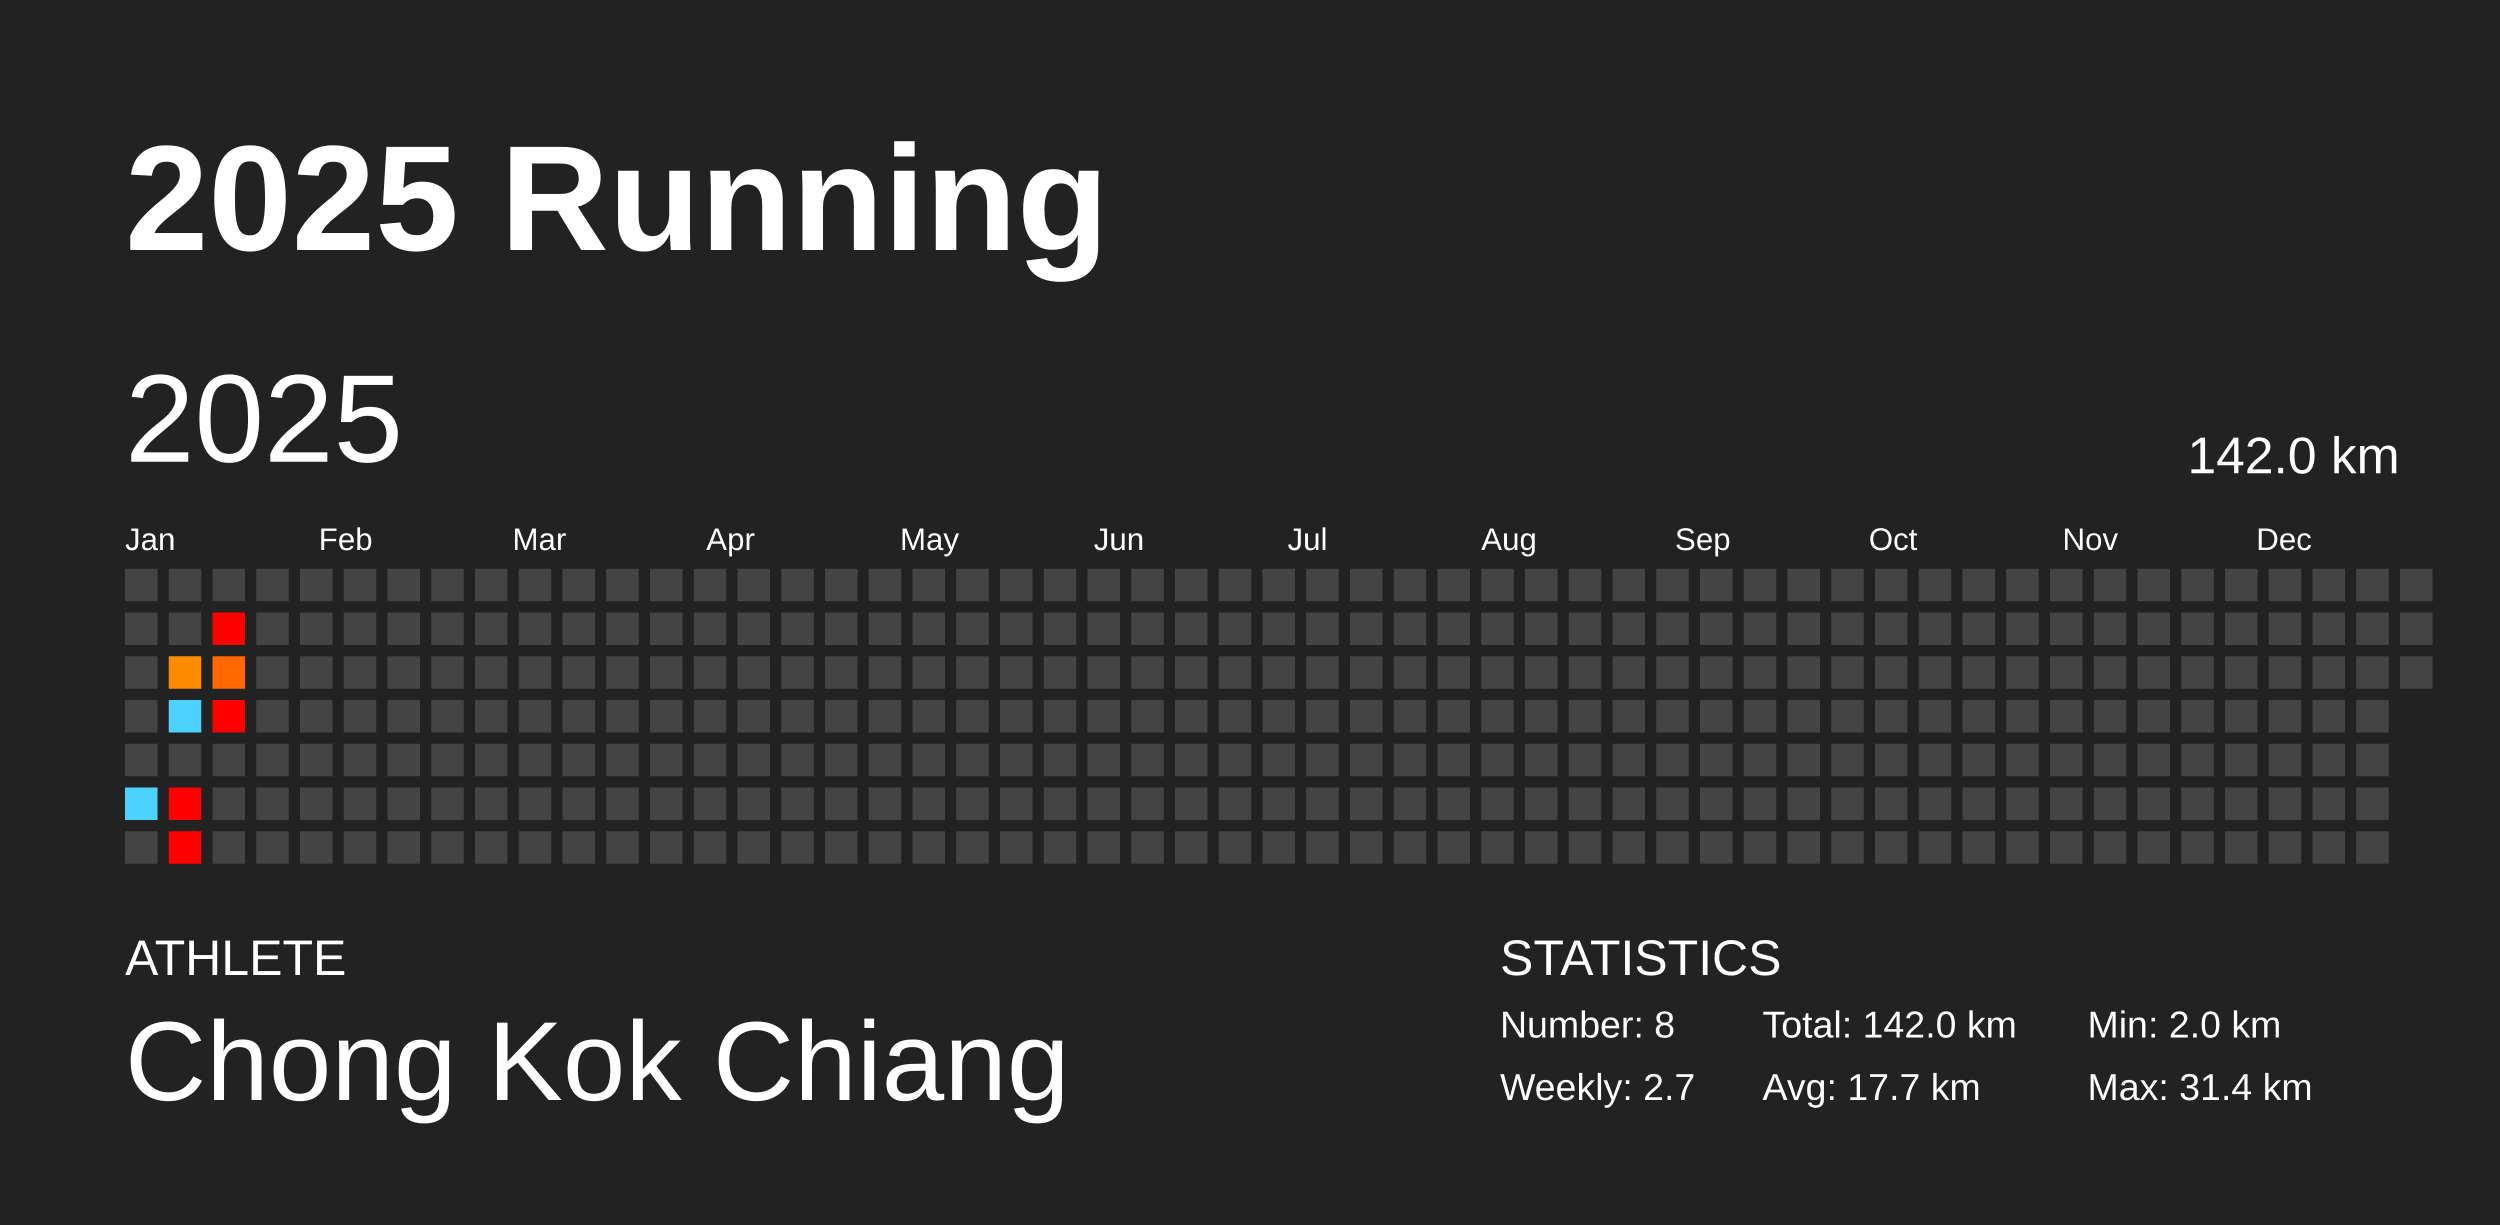
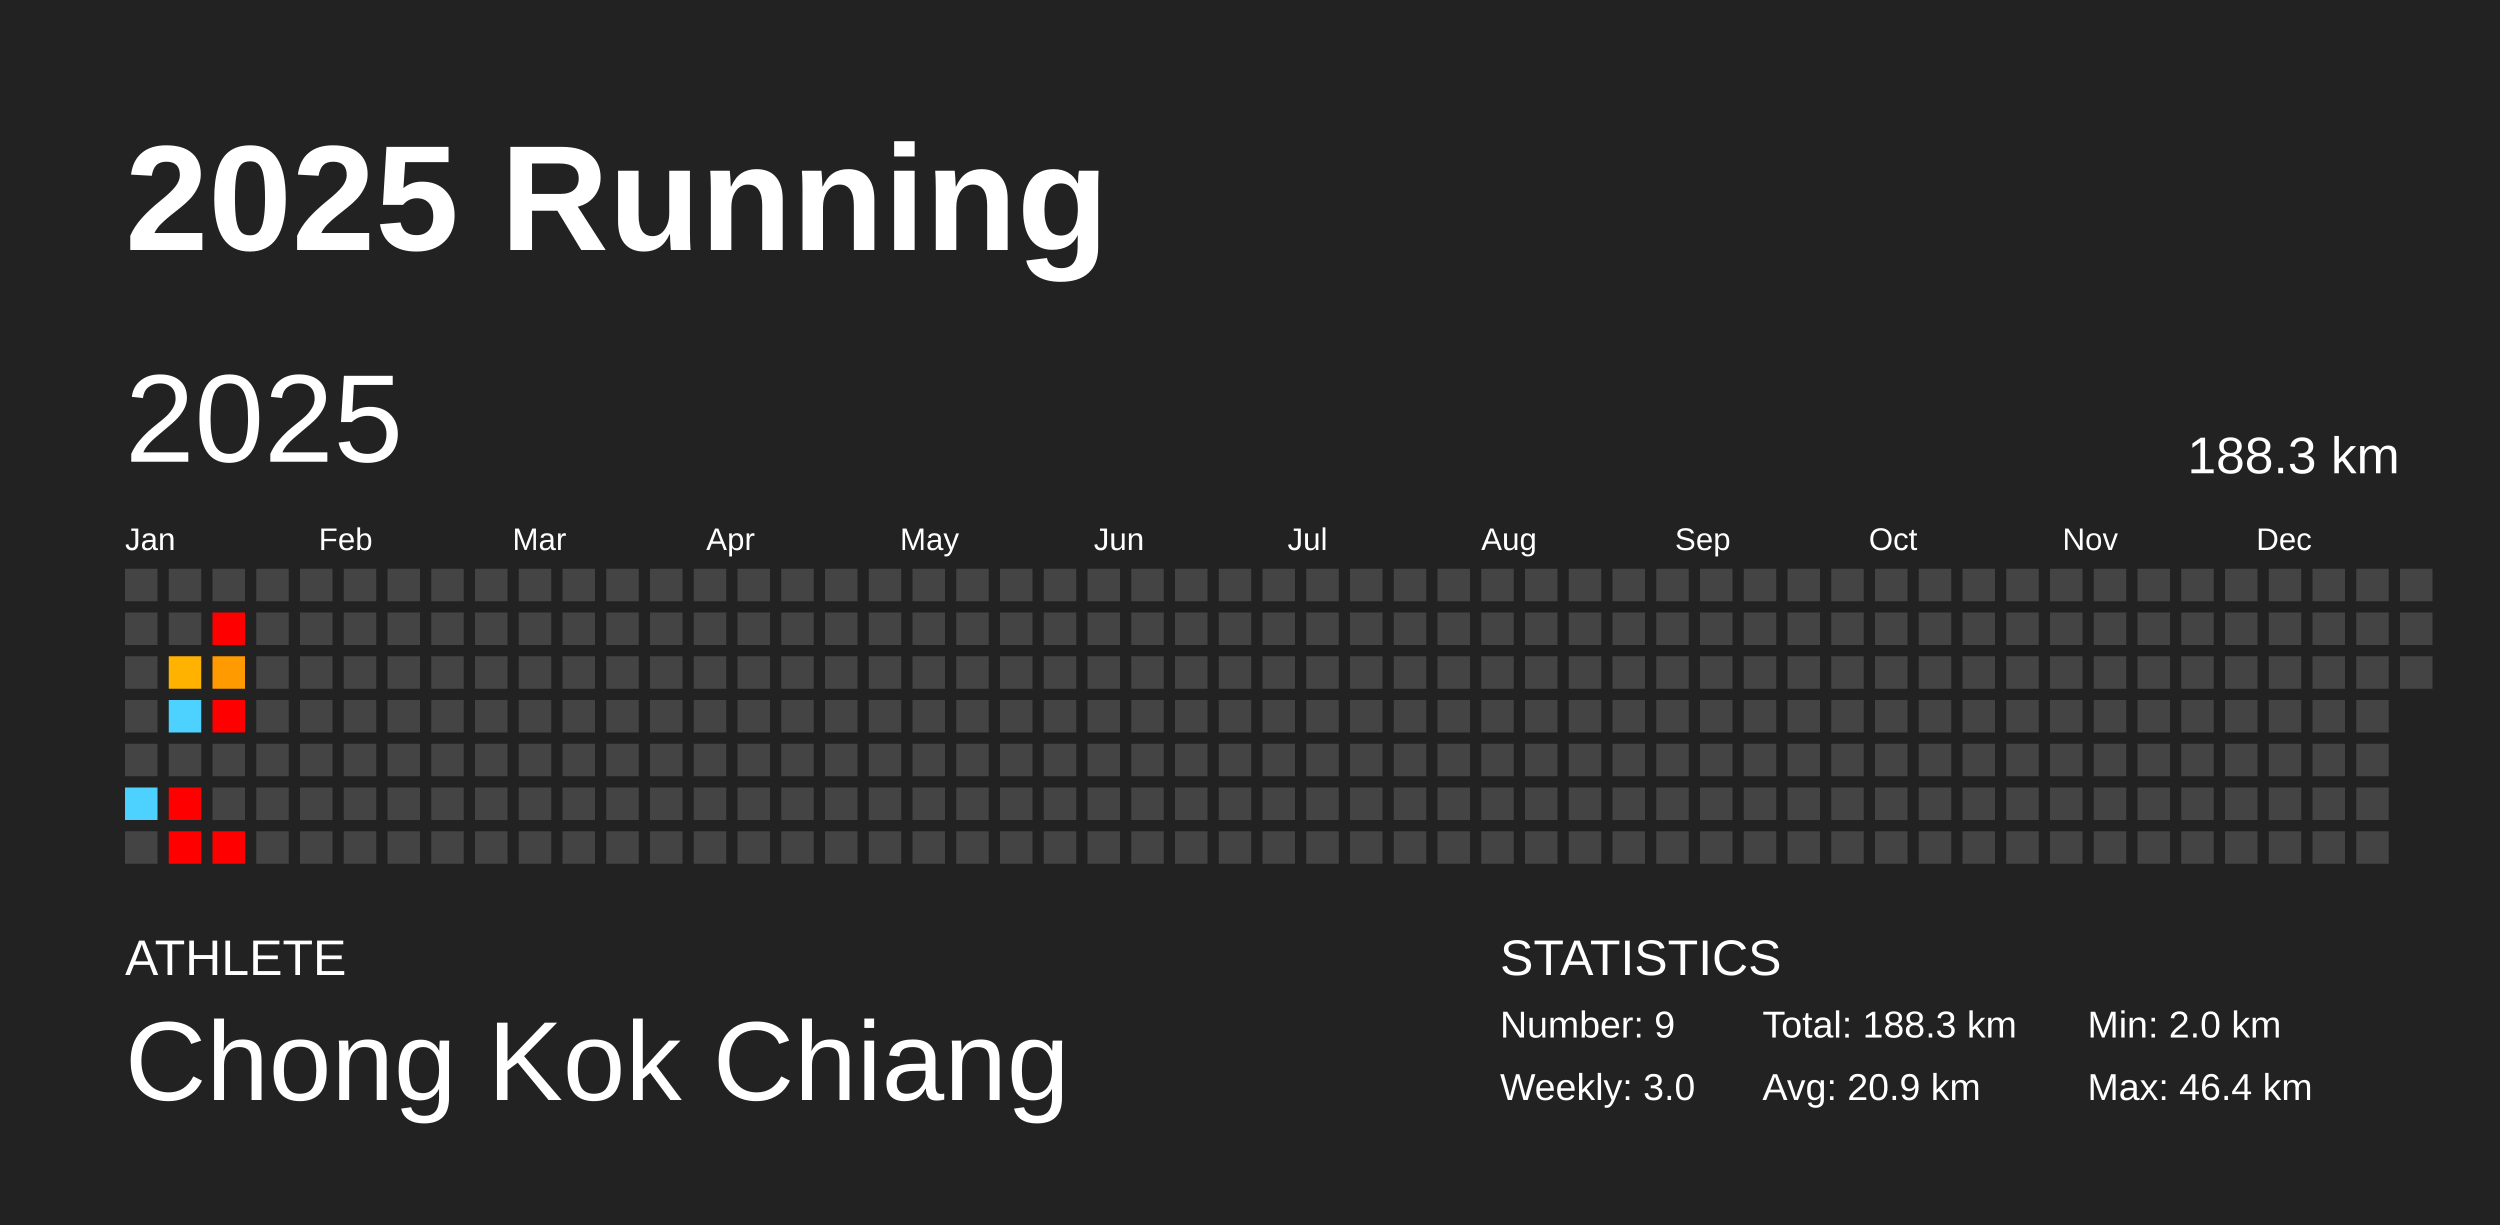
<svg xmlns="http://www.w3.org/2000/svg" baseProfile="full" height="98mm" version="1.1" viewBox="0,0,200,98" width="200mm">
  <defs />
  <rect fill="#222222" height="98" width="200" x="0" y="0" />
  <text fill="#FFFFFF" style="font-size:12px; font-family:Arial; font-weight:bold;" x="10" y="20">2025 Running</text>
  <text fill="#FFFFFF" style="font-size:4px; font-family:Arial" x="10" y="78">ATHLETE</text>
  <text fill="#FFFFFF" style="font-size:9px; font-family:Arial" x="10" y="88">Chong Kok Chiang</text>
  <text fill="#FFFFFF" style="font-size:4px; font-family:Arial" x="120" y="78">STATISTICS</text>
-   <text fill="#FFFFFF" style="font-size:3px; font-family:Arial" x="120" y="83">Number: 8</text>
-   <text fill="#FFFFFF" style="font-size:3px; font-family:Arial" x="120" y="88">Weekly: 2.7</text>
-   <text fill="#FFFFFF" style="font-size:3px; font-family:Arial" x="141" y="83">Total: 142.0 km</text>
-   <text fill="#FFFFFF" style="font-size:3px; font-family:Arial" x="141" y="88">Avg: 17.7 km</text>
+   <text fill="#FFFFFF" style="font-size:3px; font-family:Arial" x="120" y="83">Number: 9</text>
+   <text fill="#FFFFFF" style="font-size:3px; font-family:Arial" x="120" y="88">Weekly: 3.0</text>
+   <text fill="#FFFFFF" style="font-size:3px; font-family:Arial" x="141" y="83">Total: 188.3 km</text>
+   <text fill="#FFFFFF" style="font-size:3px; font-family:Arial" x="141" y="88">Avg: 20.9 km</text>
  <text fill="#FFFFFF" style="font-size:3px; font-family:Arial" x="167" y="83">Min: 2.0 km</text>
-   <text fill="#FFFFFF" style="font-size:3px; font-family:Arial" x="167" y="88">Max: 31.4 km</text>
+   <text fill="#FFFFFF" style="font-size:3px; font-family:Arial" x="167" y="88">Max: 46.4 km</text>
  <text dominant-baseline="hanging" fill="#FFFFFF" style="font-size:10.0px; font-family:Arial;" x="10" y="30">2025</text>
-   <text dominant-baseline="hanging" fill="#FFFFFF" style="font-size:4.125px; font-family:Arial;" x="175" y="35">142.0 km</text>
+   <text dominant-baseline="hanging" fill="#FFFFFF" style="font-size:4.125px; font-family:Arial;" x="175" y="35">188.3 km</text>
  <text fill="#FFFFFF" style="font-size:2.5px; font-family:Arial" x="10.0" y="44">Jan</text>
  <text fill="#FFFFFF" style="font-size:2.5px; font-family:Arial" x="25.5" y="44">Feb</text>
  <text fill="#FFFFFF" style="font-size:2.5px; font-family:Arial" x="41.0" y="44">Mar</text>
  <text fill="#FFFFFF" style="font-size:2.5px; font-family:Arial" x="56.5" y="44">Apr</text>
  <text fill="#FFFFFF" style="font-size:2.5px; font-family:Arial" x="72.0" y="44">May</text>
  <text fill="#FFFFFF" style="font-size:2.5px; font-family:Arial" x="87.5" y="44">Jun</text>
  <text fill="#FFFFFF" style="font-size:2.5px; font-family:Arial" x="103.0" y="44">Jul</text>
  <text fill="#FFFFFF" style="font-size:2.5px; font-family:Arial" x="118.5" y="44">Aug</text>
  <text fill="#FFFFFF" style="font-size:2.5px; font-family:Arial" x="134.0" y="44">Sep</text>
  <text fill="#FFFFFF" style="font-size:2.5px; font-family:Arial" x="149.5" y="44">Oct</text>
  <text fill="#FFFFFF" style="font-size:2.5px; font-family:Arial" x="165.0" y="44">Nov</text>
  <text fill="#FFFFFF" style="font-size:2.5px; font-family:Arial" x="180.5" y="44">Dec</text>
  <rect fill="#444444" height="2.6" width="2.6" x="10.0" y="45.5" />
  <rect fill="#444444" height="2.6" width="2.6" x="10.0" y="49.0" />
  <rect fill="#444444" height="2.6" width="2.6" x="10.0" y="52.5" />
  <rect fill="#444444" height="2.6" width="2.6" x="10.0" y="56.0" />
  <rect fill="#444444" height="2.6" width="2.6" x="10.0" y="59.5" />
  <rect fill="#4dd2ff" height="2.6" width="2.6" x="10.0" y="63.0" />
  <rect fill="#444444" height="2.6" width="2.6" x="10.0" y="66.5" />
  <rect fill="#444444" height="2.6" width="2.6" x="13.5" y="45.5" />
  <rect fill="#444444" height="2.6" width="2.6" x="13.5" y="49.0" />
-   <rect fill="#ff8c00" height="2.6" width="2.6" x="13.5" y="52.5" />
+   <rect fill="#ffb300" height="2.6" width="2.6" x="13.5" y="52.5" />
  <rect fill="#4dd2ff" height="2.6" width="2.6" x="13.5" y="56.0" />
  <rect fill="#444444" height="2.6" width="2.6" x="13.5" y="59.5" />
  <rect fill="red" height="2.6" width="2.6" x="13.5" y="63.0" />
  <rect fill="red" height="2.6" width="2.6" x="13.5" y="66.5" />
  <rect fill="#444444" height="2.6" width="2.6" x="17.0" y="45.5" />
  <rect fill="red" height="2.6" width="2.6" x="17.0" y="49.0" />
-   <rect fill="#ff6900" height="2.6" width="2.6" x="17.0" y="52.5" />
+   <rect fill="#ff9b00" height="2.6" width="2.6" x="17.0" y="52.5" />
  <rect fill="red" height="2.6" width="2.6" x="17.0" y="56.0" />
  <rect fill="#444444" height="2.6" width="2.6" x="17.0" y="59.5" />
  <rect fill="#444444" height="2.6" width="2.6" x="17.0" y="63.0" />
-   <rect fill="#444444" height="2.6" width="2.6" x="17.0" y="66.5" />
+   <rect fill="red" height="2.6" width="2.6" x="17.0" y="66.5" />
  <rect fill="#444444" height="2.6" width="2.6" x="20.5" y="45.5" />
  <rect fill="#444444" height="2.6" width="2.6" x="20.5" y="49.0" />
  <rect fill="#444444" height="2.6" width="2.6" x="20.5" y="52.5" />
  <rect fill="#444444" height="2.6" width="2.6" x="20.5" y="56.0" />
  <rect fill="#444444" height="2.6" width="2.6" x="20.5" y="59.5" />
  <rect fill="#444444" height="2.6" width="2.6" x="20.5" y="63.0" />
  <rect fill="#444444" height="2.6" width="2.6" x="20.5" y="66.5" />
  <rect fill="#444444" height="2.6" width="2.6" x="24.0" y="45.5" />
  <rect fill="#444444" height="2.6" width="2.6" x="24.0" y="49.0" />
  <rect fill="#444444" height="2.6" width="2.6" x="24.0" y="52.5" />
  <rect fill="#444444" height="2.6" width="2.6" x="24.0" y="56.0" />
  <rect fill="#444444" height="2.6" width="2.6" x="24.0" y="59.5" />
  <rect fill="#444444" height="2.6" width="2.6" x="24.0" y="63.0" />
  <rect fill="#444444" height="2.6" width="2.6" x="24.0" y="66.5" />
  <rect fill="#444444" height="2.6" width="2.6" x="27.5" y="45.5" />
  <rect fill="#444444" height="2.6" width="2.6" x="27.5" y="49.0" />
  <rect fill="#444444" height="2.6" width="2.6" x="27.5" y="52.5" />
  <rect fill="#444444" height="2.6" width="2.6" x="27.5" y="56.0" />
  <rect fill="#444444" height="2.6" width="2.6" x="27.5" y="59.5" />
  <rect fill="#444444" height="2.6" width="2.6" x="27.5" y="63.0" />
  <rect fill="#444444" height="2.6" width="2.6" x="27.5" y="66.5" />
  <rect fill="#444444" height="2.6" width="2.6" x="31.0" y="45.5" />
  <rect fill="#444444" height="2.6" width="2.6" x="31.0" y="49.0" />
  <rect fill="#444444" height="2.6" width="2.6" x="31.0" y="52.5" />
  <rect fill="#444444" height="2.6" width="2.6" x="31.0" y="56.0" />
  <rect fill="#444444" height="2.6" width="2.6" x="31.0" y="59.5" />
  <rect fill="#444444" height="2.6" width="2.6" x="31.0" y="63.0" />
  <rect fill="#444444" height="2.6" width="2.6" x="31.0" y="66.5" />
  <rect fill="#444444" height="2.6" width="2.6" x="34.5" y="45.5" />
  <rect fill="#444444" height="2.6" width="2.6" x="34.5" y="49.0" />
  <rect fill="#444444" height="2.6" width="2.6" x="34.5" y="52.5" />
  <rect fill="#444444" height="2.6" width="2.6" x="34.5" y="56.0" />
  <rect fill="#444444" height="2.6" width="2.6" x="34.5" y="59.5" />
  <rect fill="#444444" height="2.6" width="2.6" x="34.5" y="63.0" />
  <rect fill="#444444" height="2.6" width="2.6" x="34.5" y="66.5" />
  <rect fill="#444444" height="2.6" width="2.6" x="38.0" y="45.5" />
  <rect fill="#444444" height="2.6" width="2.6" x="38.0" y="49.0" />
  <rect fill="#444444" height="2.6" width="2.6" x="38.0" y="52.5" />
  <rect fill="#444444" height="2.6" width="2.6" x="38.0" y="56.0" />
  <rect fill="#444444" height="2.6" width="2.6" x="38.0" y="59.5" />
  <rect fill="#444444" height="2.6" width="2.6" x="38.0" y="63.0" />
  <rect fill="#444444" height="2.6" width="2.6" x="38.0" y="66.5" />
  <rect fill="#444444" height="2.6" width="2.6" x="41.5" y="45.5" />
  <rect fill="#444444" height="2.6" width="2.6" x="41.5" y="49.0" />
  <rect fill="#444444" height="2.6" width="2.6" x="41.5" y="52.5" />
  <rect fill="#444444" height="2.6" width="2.6" x="41.5" y="56.0" />
  <rect fill="#444444" height="2.6" width="2.6" x="41.5" y="59.5" />
  <rect fill="#444444" height="2.6" width="2.6" x="41.5" y="63.0" />
  <rect fill="#444444" height="2.6" width="2.6" x="41.5" y="66.5" />
  <rect fill="#444444" height="2.6" width="2.6" x="45.0" y="45.5" />
  <rect fill="#444444" height="2.6" width="2.6" x="45.0" y="49.0" />
  <rect fill="#444444" height="2.6" width="2.6" x="45.0" y="52.5" />
  <rect fill="#444444" height="2.6" width="2.6" x="45.0" y="56.0" />
  <rect fill="#444444" height="2.6" width="2.6" x="45.0" y="59.5" />
  <rect fill="#444444" height="2.6" width="2.6" x="45.0" y="63.0" />
  <rect fill="#444444" height="2.6" width="2.6" x="45.0" y="66.5" />
  <rect fill="#444444" height="2.6" width="2.6" x="48.5" y="45.5" />
  <rect fill="#444444" height="2.6" width="2.6" x="48.5" y="49.0" />
  <rect fill="#444444" height="2.6" width="2.6" x="48.5" y="52.5" />
  <rect fill="#444444" height="2.6" width="2.6" x="48.5" y="56.0" />
  <rect fill="#444444" height="2.6" width="2.6" x="48.5" y="59.5" />
  <rect fill="#444444" height="2.6" width="2.6" x="48.5" y="63.0" />
  <rect fill="#444444" height="2.6" width="2.6" x="48.5" y="66.5" />
  <rect fill="#444444" height="2.6" width="2.6" x="52.0" y="45.5" />
  <rect fill="#444444" height="2.6" width="2.6" x="52.0" y="49.0" />
  <rect fill="#444444" height="2.6" width="2.6" x="52.0" y="52.5" />
  <rect fill="#444444" height="2.6" width="2.6" x="52.0" y="56.0" />
  <rect fill="#444444" height="2.6" width="2.6" x="52.0" y="59.5" />
  <rect fill="#444444" height="2.6" width="2.6" x="52.0" y="63.0" />
  <rect fill="#444444" height="2.6" width="2.6" x="52.0" y="66.5" />
  <rect fill="#444444" height="2.6" width="2.6" x="55.5" y="45.5" />
  <rect fill="#444444" height="2.6" width="2.6" x="55.5" y="49.0" />
  <rect fill="#444444" height="2.6" width="2.6" x="55.5" y="52.5" />
  <rect fill="#444444" height="2.6" width="2.6" x="55.5" y="56.0" />
  <rect fill="#444444" height="2.6" width="2.6" x="55.5" y="59.5" />
  <rect fill="#444444" height="2.6" width="2.6" x="55.5" y="63.0" />
  <rect fill="#444444" height="2.6" width="2.6" x="55.5" y="66.5" />
  <rect fill="#444444" height="2.6" width="2.6" x="59.0" y="45.5" />
  <rect fill="#444444" height="2.6" width="2.6" x="59.0" y="49.0" />
  <rect fill="#444444" height="2.6" width="2.6" x="59.0" y="52.5" />
  <rect fill="#444444" height="2.6" width="2.6" x="59.0" y="56.0" />
  <rect fill="#444444" height="2.6" width="2.6" x="59.0" y="59.5" />
  <rect fill="#444444" height="2.6" width="2.6" x="59.0" y="63.0" />
  <rect fill="#444444" height="2.6" width="2.6" x="59.0" y="66.5" />
  <rect fill="#444444" height="2.6" width="2.6" x="62.5" y="45.5" />
  <rect fill="#444444" height="2.6" width="2.6" x="62.5" y="49.0" />
  <rect fill="#444444" height="2.6" width="2.6" x="62.5" y="52.5" />
  <rect fill="#444444" height="2.6" width="2.6" x="62.5" y="56.0" />
  <rect fill="#444444" height="2.6" width="2.6" x="62.5" y="59.5" />
  <rect fill="#444444" height="2.6" width="2.6" x="62.5" y="63.0" />
  <rect fill="#444444" height="2.6" width="2.6" x="62.5" y="66.5" />
  <rect fill="#444444" height="2.6" width="2.6" x="66.0" y="45.5" />
  <rect fill="#444444" height="2.6" width="2.6" x="66.0" y="49.0" />
  <rect fill="#444444" height="2.6" width="2.6" x="66.0" y="52.5" />
  <rect fill="#444444" height="2.6" width="2.6" x="66.0" y="56.0" />
  <rect fill="#444444" height="2.6" width="2.6" x="66.0" y="59.5" />
  <rect fill="#444444" height="2.6" width="2.6" x="66.0" y="63.0" />
  <rect fill="#444444" height="2.6" width="2.6" x="66.0" y="66.5" />
  <rect fill="#444444" height="2.6" width="2.6" x="69.5" y="45.5" />
  <rect fill="#444444" height="2.6" width="2.6" x="69.5" y="49.0" />
  <rect fill="#444444" height="2.6" width="2.6" x="69.5" y="52.5" />
  <rect fill="#444444" height="2.6" width="2.6" x="69.5" y="56.0" />
  <rect fill="#444444" height="2.6" width="2.6" x="69.5" y="59.5" />
  <rect fill="#444444" height="2.6" width="2.6" x="69.5" y="63.0" />
  <rect fill="#444444" height="2.6" width="2.6" x="69.5" y="66.5" />
  <rect fill="#444444" height="2.6" width="2.6" x="73.0" y="45.5" />
  <rect fill="#444444" height="2.6" width="2.6" x="73.0" y="49.0" />
  <rect fill="#444444" height="2.6" width="2.6" x="73.0" y="52.5" />
  <rect fill="#444444" height="2.6" width="2.6" x="73.0" y="56.0" />
  <rect fill="#444444" height="2.6" width="2.6" x="73.0" y="59.5" />
  <rect fill="#444444" height="2.6" width="2.6" x="73.0" y="63.0" />
  <rect fill="#444444" height="2.6" width="2.6" x="73.0" y="66.5" />
  <rect fill="#444444" height="2.6" width="2.6" x="76.5" y="45.5" />
  <rect fill="#444444" height="2.6" width="2.6" x="76.5" y="49.0" />
  <rect fill="#444444" height="2.6" width="2.6" x="76.5" y="52.5" />
  <rect fill="#444444" height="2.6" width="2.6" x="76.5" y="56.0" />
  <rect fill="#444444" height="2.6" width="2.6" x="76.5" y="59.5" />
  <rect fill="#444444" height="2.6" width="2.6" x="76.5" y="63.0" />
  <rect fill="#444444" height="2.6" width="2.6" x="76.5" y="66.5" />
  <rect fill="#444444" height="2.6" width="2.6" x="80.0" y="45.5" />
  <rect fill="#444444" height="2.6" width="2.6" x="80.0" y="49.0" />
  <rect fill="#444444" height="2.6" width="2.6" x="80.0" y="52.5" />
  <rect fill="#444444" height="2.6" width="2.6" x="80.0" y="56.0" />
  <rect fill="#444444" height="2.6" width="2.6" x="80.0" y="59.5" />
  <rect fill="#444444" height="2.6" width="2.6" x="80.0" y="63.0" />
  <rect fill="#444444" height="2.6" width="2.6" x="80.0" y="66.5" />
  <rect fill="#444444" height="2.6" width="2.6" x="83.5" y="45.5" />
  <rect fill="#444444" height="2.6" width="2.6" x="83.5" y="49.0" />
  <rect fill="#444444" height="2.6" width="2.6" x="83.5" y="52.5" />
  <rect fill="#444444" height="2.6" width="2.6" x="83.5" y="56.0" />
  <rect fill="#444444" height="2.6" width="2.6" x="83.5" y="59.5" />
  <rect fill="#444444" height="2.6" width="2.6" x="83.5" y="63.0" />
  <rect fill="#444444" height="2.6" width="2.6" x="83.5" y="66.5" />
  <rect fill="#444444" height="2.6" width="2.6" x="87.0" y="45.5" />
  <rect fill="#444444" height="2.6" width="2.6" x="87.0" y="49.0" />
  <rect fill="#444444" height="2.6" width="2.6" x="87.0" y="52.5" />
  <rect fill="#444444" height="2.6" width="2.6" x="87.0" y="56.0" />
  <rect fill="#444444" height="2.6" width="2.6" x="87.0" y="59.5" />
  <rect fill="#444444" height="2.6" width="2.6" x="87.0" y="63.0" />
  <rect fill="#444444" height="2.6" width="2.6" x="87.0" y="66.5" />
  <rect fill="#444444" height="2.6" width="2.6" x="90.5" y="45.5" />
  <rect fill="#444444" height="2.6" width="2.6" x="90.5" y="49.0" />
  <rect fill="#444444" height="2.6" width="2.6" x="90.5" y="52.5" />
  <rect fill="#444444" height="2.6" width="2.6" x="90.5" y="56.0" />
  <rect fill="#444444" height="2.6" width="2.6" x="90.5" y="59.5" />
  <rect fill="#444444" height="2.6" width="2.6" x="90.5" y="63.0" />
  <rect fill="#444444" height="2.6" width="2.6" x="90.5" y="66.5" />
  <rect fill="#444444" height="2.6" width="2.6" x="94.0" y="45.5" />
  <rect fill="#444444" height="2.6" width="2.6" x="94.0" y="49.0" />
  <rect fill="#444444" height="2.6" width="2.6" x="94.0" y="52.5" />
  <rect fill="#444444" height="2.6" width="2.6" x="94.0" y="56.0" />
  <rect fill="#444444" height="2.6" width="2.6" x="94.0" y="59.5" />
  <rect fill="#444444" height="2.6" width="2.6" x="94.0" y="63.0" />
  <rect fill="#444444" height="2.6" width="2.6" x="94.0" y="66.5" />
  <rect fill="#444444" height="2.6" width="2.6" x="97.5" y="45.5" />
  <rect fill="#444444" height="2.6" width="2.6" x="97.5" y="49.0" />
  <rect fill="#444444" height="2.6" width="2.6" x="97.5" y="52.5" />
  <rect fill="#444444" height="2.6" width="2.6" x="97.5" y="56.0" />
  <rect fill="#444444" height="2.6" width="2.6" x="97.5" y="59.5" />
  <rect fill="#444444" height="2.6" width="2.6" x="97.5" y="63.0" />
  <rect fill="#444444" height="2.6" width="2.6" x="97.5" y="66.5" />
  <rect fill="#444444" height="2.6" width="2.6" x="101.0" y="45.5" />
  <rect fill="#444444" height="2.6" width="2.6" x="101.0" y="49.0" />
  <rect fill="#444444" height="2.6" width="2.6" x="101.0" y="52.5" />
  <rect fill="#444444" height="2.6" width="2.6" x="101.0" y="56.0" />
  <rect fill="#444444" height="2.6" width="2.6" x="101.0" y="59.5" />
  <rect fill="#444444" height="2.6" width="2.6" x="101.0" y="63.0" />
  <rect fill="#444444" height="2.6" width="2.6" x="101.0" y="66.5" />
  <rect fill="#444444" height="2.6" width="2.6" x="104.5" y="45.5" />
  <rect fill="#444444" height="2.6" width="2.6" x="104.5" y="49.0" />
  <rect fill="#444444" height="2.6" width="2.6" x="104.5" y="52.5" />
  <rect fill="#444444" height="2.6" width="2.6" x="104.5" y="56.0" />
  <rect fill="#444444" height="2.6" width="2.6" x="104.5" y="59.5" />
  <rect fill="#444444" height="2.6" width="2.6" x="104.5" y="63.0" />
  <rect fill="#444444" height="2.6" width="2.6" x="104.5" y="66.5" />
  <rect fill="#444444" height="2.6" width="2.6" x="108.0" y="45.5" />
  <rect fill="#444444" height="2.6" width="2.6" x="108.0" y="49.0" />
  <rect fill="#444444" height="2.6" width="2.6" x="108.0" y="52.5" />
  <rect fill="#444444" height="2.6" width="2.6" x="108.0" y="56.0" />
  <rect fill="#444444" height="2.6" width="2.6" x="108.0" y="59.5" />
  <rect fill="#444444" height="2.6" width="2.6" x="108.0" y="63.0" />
  <rect fill="#444444" height="2.6" width="2.6" x="108.0" y="66.5" />
  <rect fill="#444444" height="2.6" width="2.6" x="111.5" y="45.5" />
  <rect fill="#444444" height="2.6" width="2.6" x="111.5" y="49.0" />
  <rect fill="#444444" height="2.6" width="2.6" x="111.5" y="52.5" />
  <rect fill="#444444" height="2.6" width="2.6" x="111.5" y="56.0" />
  <rect fill="#444444" height="2.6" width="2.6" x="111.5" y="59.5" />
  <rect fill="#444444" height="2.6" width="2.6" x="111.5" y="63.0" />
  <rect fill="#444444" height="2.6" width="2.6" x="111.5" y="66.5" />
  <rect fill="#444444" height="2.6" width="2.6" x="115.0" y="45.5" />
  <rect fill="#444444" height="2.6" width="2.6" x="115.0" y="49.0" />
  <rect fill="#444444" height="2.6" width="2.6" x="115.0" y="52.5" />
  <rect fill="#444444" height="2.6" width="2.6" x="115.0" y="56.0" />
  <rect fill="#444444" height="2.6" width="2.6" x="115.0" y="59.5" />
  <rect fill="#444444" height="2.6" width="2.6" x="115.0" y="63.0" />
  <rect fill="#444444" height="2.6" width="2.6" x="115.0" y="66.5" />
  <rect fill="#444444" height="2.6" width="2.6" x="118.5" y="45.5" />
  <rect fill="#444444" height="2.6" width="2.6" x="118.5" y="49.0" />
  <rect fill="#444444" height="2.6" width="2.6" x="118.5" y="52.5" />
  <rect fill="#444444" height="2.6" width="2.6" x="118.5" y="56.0" />
  <rect fill="#444444" height="2.6" width="2.6" x="118.5" y="59.5" />
  <rect fill="#444444" height="2.6" width="2.6" x="118.5" y="63.0" />
  <rect fill="#444444" height="2.6" width="2.6" x="118.5" y="66.5" />
  <rect fill="#444444" height="2.6" width="2.6" x="122.0" y="45.5" />
  <rect fill="#444444" height="2.6" width="2.6" x="122.0" y="49.0" />
  <rect fill="#444444" height="2.6" width="2.6" x="122.0" y="52.5" />
  <rect fill="#444444" height="2.6" width="2.6" x="122.0" y="56.0" />
  <rect fill="#444444" height="2.6" width="2.6" x="122.0" y="59.5" />
  <rect fill="#444444" height="2.6" width="2.6" x="122.0" y="63.0" />
  <rect fill="#444444" height="2.6" width="2.6" x="122.0" y="66.5" />
  <rect fill="#444444" height="2.6" width="2.6" x="125.5" y="45.5" />
  <rect fill="#444444" height="2.6" width="2.6" x="125.5" y="49.0" />
  <rect fill="#444444" height="2.6" width="2.6" x="125.5" y="52.5" />
  <rect fill="#444444" height="2.6" width="2.6" x="125.5" y="56.0" />
  <rect fill="#444444" height="2.6" width="2.6" x="125.5" y="59.5" />
  <rect fill="#444444" height="2.6" width="2.6" x="125.5" y="63.0" />
  <rect fill="#444444" height="2.6" width="2.6" x="125.5" y="66.5" />
  <rect fill="#444444" height="2.6" width="2.6" x="129.0" y="45.5" />
  <rect fill="#444444" height="2.6" width="2.6" x="129.0" y="49.0" />
  <rect fill="#444444" height="2.6" width="2.6" x="129.0" y="52.5" />
  <rect fill="#444444" height="2.6" width="2.6" x="129.0" y="56.0" />
  <rect fill="#444444" height="2.6" width="2.6" x="129.0" y="59.5" />
  <rect fill="#444444" height="2.6" width="2.6" x="129.0" y="63.0" />
  <rect fill="#444444" height="2.6" width="2.6" x="129.0" y="66.5" />
  <rect fill="#444444" height="2.6" width="2.6" x="132.5" y="45.5" />
  <rect fill="#444444" height="2.6" width="2.6" x="132.5" y="49.0" />
  <rect fill="#444444" height="2.6" width="2.6" x="132.5" y="52.5" />
  <rect fill="#444444" height="2.6" width="2.6" x="132.5" y="56.0" />
  <rect fill="#444444" height="2.6" width="2.6" x="132.5" y="59.5" />
  <rect fill="#444444" height="2.6" width="2.6" x="132.5" y="63.0" />
  <rect fill="#444444" height="2.6" width="2.6" x="132.5" y="66.5" />
  <rect fill="#444444" height="2.6" width="2.6" x="136.0" y="45.5" />
  <rect fill="#444444" height="2.6" width="2.6" x="136.0" y="49.0" />
  <rect fill="#444444" height="2.6" width="2.6" x="136.0" y="52.5" />
  <rect fill="#444444" height="2.6" width="2.6" x="136.0" y="56.0" />
  <rect fill="#444444" height="2.6" width="2.6" x="136.0" y="59.5" />
  <rect fill="#444444" height="2.6" width="2.6" x="136.0" y="63.0" />
  <rect fill="#444444" height="2.6" width="2.6" x="136.0" y="66.5" />
  <rect fill="#444444" height="2.6" width="2.6" x="139.5" y="45.5" />
  <rect fill="#444444" height="2.6" width="2.6" x="139.5" y="49.0" />
  <rect fill="#444444" height="2.6" width="2.6" x="139.5" y="52.5" />
  <rect fill="#444444" height="2.6" width="2.6" x="139.5" y="56.0" />
  <rect fill="#444444" height="2.6" width="2.6" x="139.5" y="59.5" />
  <rect fill="#444444" height="2.6" width="2.6" x="139.5" y="63.0" />
  <rect fill="#444444" height="2.6" width="2.6" x="139.5" y="66.5" />
  <rect fill="#444444" height="2.6" width="2.6" x="143.0" y="45.5" />
  <rect fill="#444444" height="2.6" width="2.6" x="143.0" y="49.0" />
  <rect fill="#444444" height="2.6" width="2.6" x="143.0" y="52.5" />
  <rect fill="#444444" height="2.6" width="2.6" x="143.0" y="56.0" />
  <rect fill="#444444" height="2.6" width="2.6" x="143.0" y="59.5" />
  <rect fill="#444444" height="2.6" width="2.6" x="143.0" y="63.0" />
  <rect fill="#444444" height="2.6" width="2.6" x="143.0" y="66.5" />
  <rect fill="#444444" height="2.6" width="2.6" x="146.5" y="45.5" />
  <rect fill="#444444" height="2.6" width="2.6" x="146.5" y="49.0" />
  <rect fill="#444444" height="2.6" width="2.6" x="146.5" y="52.5" />
  <rect fill="#444444" height="2.6" width="2.6" x="146.5" y="56.0" />
  <rect fill="#444444" height="2.6" width="2.6" x="146.5" y="59.5" />
  <rect fill="#444444" height="2.6" width="2.6" x="146.5" y="63.0" />
  <rect fill="#444444" height="2.6" width="2.6" x="146.5" y="66.5" />
  <rect fill="#444444" height="2.6" width="2.6" x="150.0" y="45.5" />
  <rect fill="#444444" height="2.6" width="2.6" x="150.0" y="49.0" />
  <rect fill="#444444" height="2.6" width="2.6" x="150.0" y="52.5" />
  <rect fill="#444444" height="2.6" width="2.6" x="150.0" y="56.0" />
  <rect fill="#444444" height="2.6" width="2.6" x="150.0" y="59.5" />
  <rect fill="#444444" height="2.6" width="2.6" x="150.0" y="63.0" />
  <rect fill="#444444" height="2.6" width="2.6" x="150.0" y="66.5" />
  <rect fill="#444444" height="2.6" width="2.6" x="153.5" y="45.5" />
  <rect fill="#444444" height="2.6" width="2.6" x="153.5" y="49.0" />
  <rect fill="#444444" height="2.6" width="2.6" x="153.5" y="52.5" />
  <rect fill="#444444" height="2.6" width="2.6" x="153.5" y="56.0" />
  <rect fill="#444444" height="2.6" width="2.6" x="153.5" y="59.5" />
  <rect fill="#444444" height="2.6" width="2.6" x="153.5" y="63.0" />
  <rect fill="#444444" height="2.6" width="2.6" x="153.5" y="66.5" />
  <rect fill="#444444" height="2.6" width="2.6" x="157.0" y="45.5" />
  <rect fill="#444444" height="2.6" width="2.6" x="157.0" y="49.0" />
  <rect fill="#444444" height="2.6" width="2.6" x="157.0" y="52.5" />
  <rect fill="#444444" height="2.6" width="2.6" x="157.0" y="56.0" />
  <rect fill="#444444" height="2.6" width="2.6" x="157.0" y="59.5" />
  <rect fill="#444444" height="2.6" width="2.6" x="157.0" y="63.0" />
  <rect fill="#444444" height="2.6" width="2.6" x="157.0" y="66.5" />
  <rect fill="#444444" height="2.6" width="2.6" x="160.5" y="45.5" />
  <rect fill="#444444" height="2.6" width="2.6" x="160.5" y="49.0" />
  <rect fill="#444444" height="2.6" width="2.6" x="160.5" y="52.5" />
  <rect fill="#444444" height="2.6" width="2.6" x="160.5" y="56.0" />
  <rect fill="#444444" height="2.6" width="2.6" x="160.5" y="59.5" />
  <rect fill="#444444" height="2.6" width="2.6" x="160.5" y="63.0" />
  <rect fill="#444444" height="2.6" width="2.6" x="160.5" y="66.5" />
  <rect fill="#444444" height="2.6" width="2.6" x="164.0" y="45.5" />
  <rect fill="#444444" height="2.6" width="2.6" x="164.0" y="49.0" />
  <rect fill="#444444" height="2.6" width="2.6" x="164.0" y="52.5" />
  <rect fill="#444444" height="2.6" width="2.6" x="164.0" y="56.0" />
  <rect fill="#444444" height="2.6" width="2.6" x="164.0" y="59.5" />
  <rect fill="#444444" height="2.6" width="2.6" x="164.0" y="63.0" />
  <rect fill="#444444" height="2.6" width="2.6" x="164.0" y="66.5" />
  <rect fill="#444444" height="2.6" width="2.6" x="167.5" y="45.5" />
  <rect fill="#444444" height="2.6" width="2.6" x="167.5" y="49.0" />
  <rect fill="#444444" height="2.6" width="2.6" x="167.5" y="52.5" />
  <rect fill="#444444" height="2.6" width="2.6" x="167.5" y="56.0" />
  <rect fill="#444444" height="2.6" width="2.6" x="167.5" y="59.5" />
  <rect fill="#444444" height="2.6" width="2.6" x="167.5" y="63.0" />
  <rect fill="#444444" height="2.6" width="2.6" x="167.5" y="66.5" />
  <rect fill="#444444" height="2.6" width="2.6" x="171.0" y="45.5" />
  <rect fill="#444444" height="2.6" width="2.6" x="171.0" y="49.0" />
  <rect fill="#444444" height="2.6" width="2.6" x="171.0" y="52.5" />
  <rect fill="#444444" height="2.6" width="2.6" x="171.0" y="56.0" />
  <rect fill="#444444" height="2.6" width="2.6" x="171.0" y="59.5" />
  <rect fill="#444444" height="2.6" width="2.6" x="171.0" y="63.0" />
  <rect fill="#444444" height="2.6" width="2.6" x="171.0" y="66.5" />
  <rect fill="#444444" height="2.6" width="2.6" x="174.5" y="45.5" />
  <rect fill="#444444" height="2.6" width="2.6" x="174.5" y="49.0" />
  <rect fill="#444444" height="2.6" width="2.6" x="174.5" y="52.5" />
  <rect fill="#444444" height="2.6" width="2.6" x="174.5" y="56.0" />
  <rect fill="#444444" height="2.6" width="2.6" x="174.5" y="59.5" />
  <rect fill="#444444" height="2.6" width="2.6" x="174.5" y="63.0" />
  <rect fill="#444444" height="2.6" width="2.6" x="174.5" y="66.5" />
  <rect fill="#444444" height="2.6" width="2.6" x="178.0" y="45.5" />
  <rect fill="#444444" height="2.6" width="2.6" x="178.0" y="49.0" />
  <rect fill="#444444" height="2.6" width="2.6" x="178.0" y="52.5" />
  <rect fill="#444444" height="2.6" width="2.6" x="178.0" y="56.0" />
  <rect fill="#444444" height="2.6" width="2.6" x="178.0" y="59.5" />
  <rect fill="#444444" height="2.6" width="2.6" x="178.0" y="63.0" />
  <rect fill="#444444" height="2.6" width="2.6" x="178.0" y="66.5" />
  <rect fill="#444444" height="2.6" width="2.6" x="181.5" y="45.5" />
  <rect fill="#444444" height="2.6" width="2.6" x="181.5" y="49.0" />
  <rect fill="#444444" height="2.6" width="2.6" x="181.5" y="52.5" />
  <rect fill="#444444" height="2.6" width="2.6" x="181.5" y="56.0" />
  <rect fill="#444444" height="2.6" width="2.6" x="181.5" y="59.5" />
  <rect fill="#444444" height="2.6" width="2.6" x="181.5" y="63.0" />
  <rect fill="#444444" height="2.6" width="2.6" x="181.5" y="66.5" />
  <rect fill="#444444" height="2.6" width="2.6" x="185.0" y="45.5" />
  <rect fill="#444444" height="2.6" width="2.6" x="185.0" y="49.0" />
  <rect fill="#444444" height="2.6" width="2.6" x="185.0" y="52.5" />
  <rect fill="#444444" height="2.6" width="2.6" x="185.0" y="56.0" />
  <rect fill="#444444" height="2.6" width="2.6" x="185.0" y="59.5" />
  <rect fill="#444444" height="2.6" width="2.6" x="185.0" y="63.0" />
  <rect fill="#444444" height="2.6" width="2.6" x="185.0" y="66.5" />
  <rect fill="#444444" height="2.6" width="2.6" x="188.5" y="45.5" />
  <rect fill="#444444" height="2.6" width="2.6" x="188.5" y="49.0" />
  <rect fill="#444444" height="2.6" width="2.6" x="188.5" y="52.5" />
  <rect fill="#444444" height="2.6" width="2.6" x="188.5" y="56.0" />
  <rect fill="#444444" height="2.6" width="2.6" x="188.5" y="59.5" />
  <rect fill="#444444" height="2.6" width="2.6" x="188.5" y="63.0" />
  <rect fill="#444444" height="2.6" width="2.6" x="188.5" y="66.5" />
  <rect fill="#444444" height="2.6" width="2.6" x="192.0" y="45.5" />
  <rect fill="#444444" height="2.6" width="2.6" x="192.0" y="49.0" />
  <rect fill="#444444" height="2.6" width="2.6" x="192.0" y="52.5" />
</svg>
